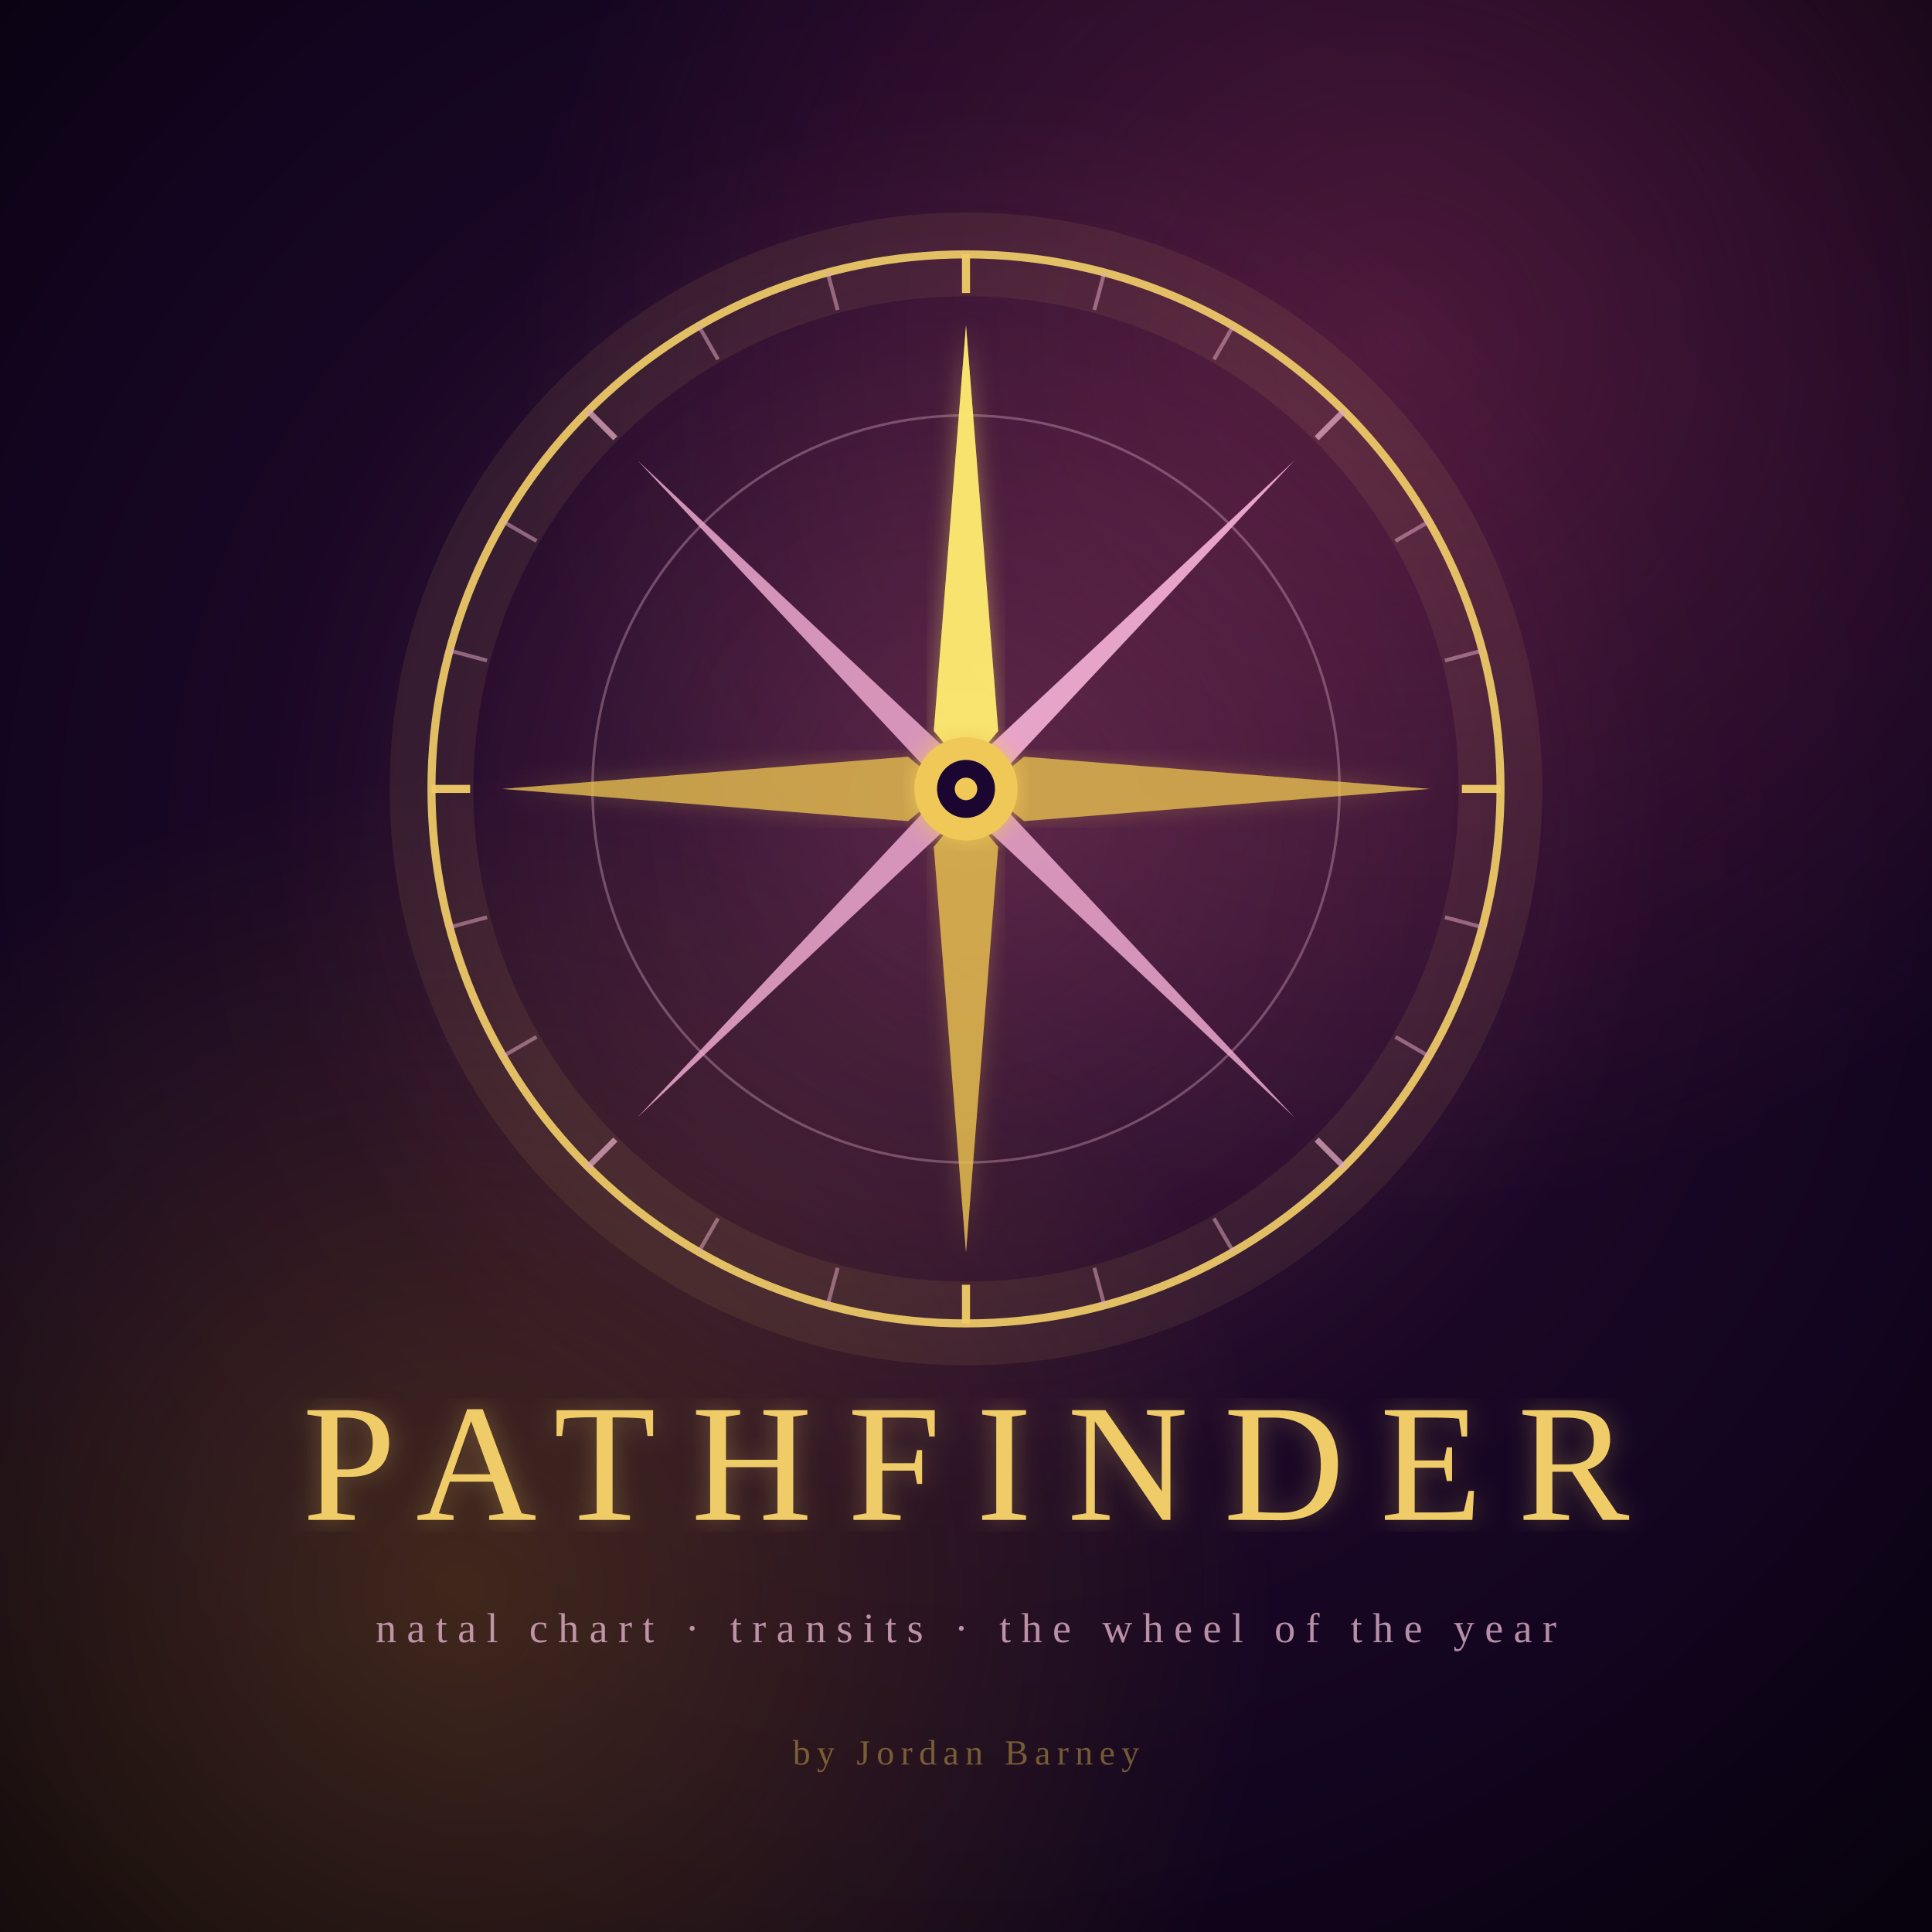
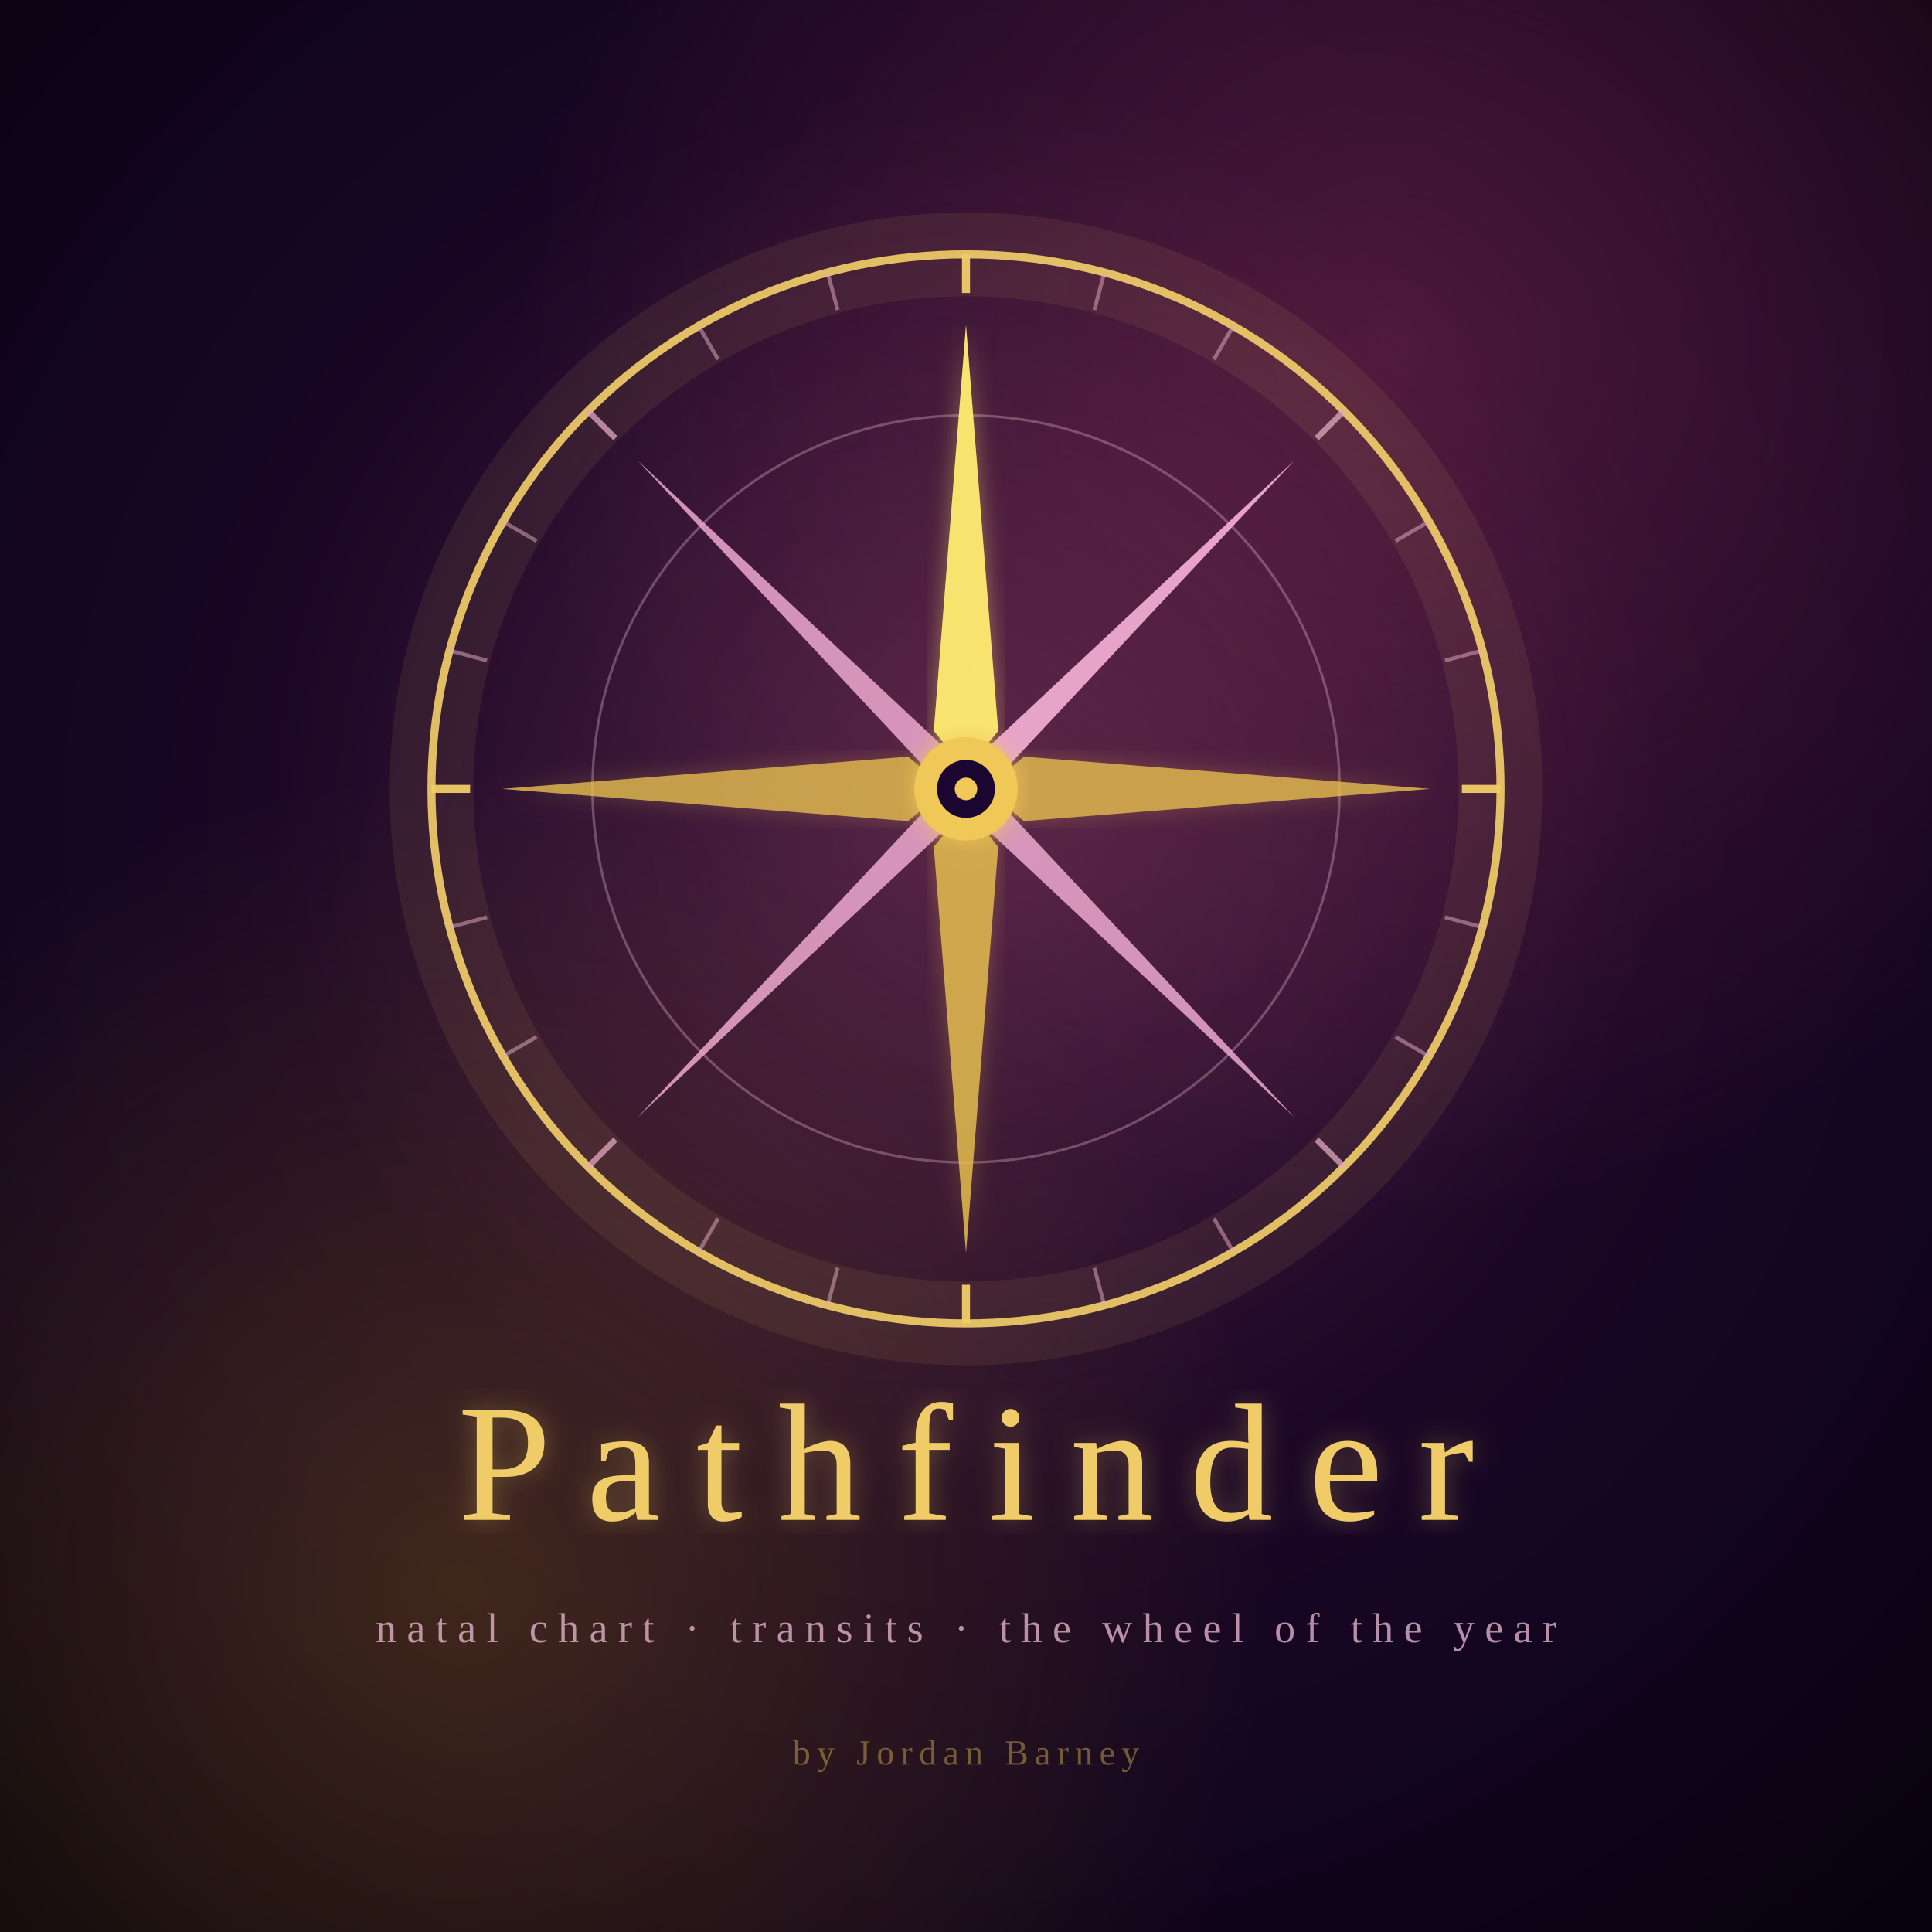
<svg xmlns="http://www.w3.org/2000/svg" viewBox="0 0 600 600" width="600" height="600">
  <defs>
    <radialGradient id="bg" cx="50%" cy="44%" r="72%">
      <stop offset="0%" stop-color="#2e0e30" />
      <stop offset="38%" stop-color="#1e0828" />
      <stop offset="70%" stop-color="#130520" />
      <stop offset="100%" stop-color="#08020e" />
    </radialGradient>
    <radialGradient id="rg1" cx="72%" cy="18%" r="45%">
      <stop offset="0%" stop-color="rgba(192,64,106,0.30)" />
      <stop offset="100%" stop-color="rgba(192,64,106,0)" />
    </radialGradient>
    <radialGradient id="rg2" cx="24%" cy="82%" r="42%">
      <stop offset="0%" stop-color="rgba(200,144,10,0.24)" />
      <stop offset="100%" stop-color="rgba(200,144,10,0)" />
    </radialGradient>
    <radialGradient id="rg3" cx="50%" cy="42%" r="36%">
      <stop offset="0%" stop-color="rgba(212,112,140,0.22)" />
      <stop offset="100%" stop-color="rgba(212,112,140,0)" />
    </radialGradient>
    <filter id="glow-gold">
      <feGaussianBlur stdDeviation="3.5" result="blur" />
      <feMerge>
        <feMergeNode in="blur" />
        <feMergeNode in="SourceGraphic" />
      </feMerge>
    </filter>
    <filter id="glow-rose">
      <feGaussianBlur stdDeviation="2.5" result="blur" />
      <feMerge>
        <feMergeNode in="blur" />
        <feMergeNode in="SourceGraphic" />
      </feMerge>
    </filter>
    <filter id="text-glow">
      <feGaussianBlur stdDeviation="4" result="blur" />
      <feMerge>
        <feMergeNode in="blur" />
        <feMergeNode in="SourceGraphic" />
      </feMerge>
    </filter>
  </defs>
  <rect width="600" height="600" fill="url(#bg)" />
  <rect width="600" height="600" fill="url(#rg1)" />
  <rect width="600" height="600" fill="url(#rg2)" />
  <rect width="600" height="600" fill="url(#rg3)" />
  <g transform="translate(300,245)">
    <circle cx="0" cy="0" r="166" fill="none" stroke="rgba(240,200,104,0.08)" stroke-width="26" />
    <circle cx="0" cy="0" r="166" fill="none" stroke="#f0cc68" stroke-width="2.5" opacity="0.92" />
    <line x1="0" y1="-154" x2="0" y2="-166" stroke="#f0cc68" stroke-width="2.5" opacity="0.95" />
    <line x1="0" y1="154" x2="0" y2="166" stroke="#f0cc68" stroke-width="2.5" opacity="0.95" />
    <line x1="-154" y1="0" x2="-166" y2="0" stroke="#f0cc68" stroke-width="2.5" opacity="0.95" />
    <line x1="154" y1="0" x2="166" y2="0" stroke="#f0cc68" stroke-width="2.5" opacity="0.95" />
    <line x1="0" y1="-154" x2="0" y2="-166" stroke="#e0a8c0" stroke-width="1.8" opacity="0.75" transform="rotate(45)" />
    <line x1="0" y1="-154" x2="0" y2="-166" stroke="#e0a8c0" stroke-width="1.8" opacity="0.75" transform="rotate(135)" />
    <line x1="0" y1="-154" x2="0" y2="-166" stroke="#e0a8c0" stroke-width="1.8" opacity="0.75" transform="rotate(225)" />
    <line x1="0" y1="-154" x2="0" y2="-166" stroke="#e0a8c0" stroke-width="1.8" opacity="0.75" transform="rotate(315)" />
    <line x1="0" y1="-154" x2="0" y2="-166" stroke="#e0a8c0" stroke-width="1.2" opacity="0.52" transform="rotate(15)" />
    <line x1="0" y1="-154" x2="0" y2="-166" stroke="#e0a8c0" stroke-width="1.2" opacity="0.52" transform="rotate(30)" />
    <line x1="0" y1="-154" x2="0" y2="-166" stroke="#e0a8c0" stroke-width="1.2" opacity="0.52" transform="rotate(60)" />
    <line x1="0" y1="-154" x2="0" y2="-166" stroke="#e0a8c0" stroke-width="1.2" opacity="0.52" transform="rotate(75)" />
    <line x1="0" y1="-154" x2="0" y2="-166" stroke="#e0a8c0" stroke-width="1.2" opacity="0.52" transform="rotate(105)" />
    <line x1="0" y1="-154" x2="0" y2="-166" stroke="#e0a8c0" stroke-width="1.2" opacity="0.52" transform="rotate(120)" />
    <line x1="0" y1="-154" x2="0" y2="-166" stroke="#e0a8c0" stroke-width="1.2" opacity="0.52" transform="rotate(150)" />
    <line x1="0" y1="-154" x2="0" y2="-166" stroke="#e0a8c0" stroke-width="1.2" opacity="0.52" transform="rotate(165)" />
    <line x1="0" y1="-154" x2="0" y2="-166" stroke="#e0a8c0" stroke-width="1.2" opacity="0.52" transform="rotate(195)" />
    <line x1="0" y1="-154" x2="0" y2="-166" stroke="#e0a8c0" stroke-width="1.2" opacity="0.52" transform="rotate(210)" />
    <line x1="0" y1="-154" x2="0" y2="-166" stroke="#e0a8c0" stroke-width="1.2" opacity="0.52" transform="rotate(240)" />
    <line x1="0" y1="-154" x2="0" y2="-166" stroke="#e0a8c0" stroke-width="1.2" opacity="0.52" transform="rotate(255)" />
    <line x1="0" y1="-154" x2="0" y2="-166" stroke="#e0a8c0" stroke-width="1.2" opacity="0.52" transform="rotate(285)" />
    <line x1="0" y1="-154" x2="0" y2="-166" stroke="#e0a8c0" stroke-width="1.2" opacity="0.52" transform="rotate(300)" />
    <line x1="0" y1="-154" x2="0" y2="-166" stroke="#e0a8c0" stroke-width="1.2" opacity="0.52" transform="rotate(330)" />
    <line x1="0" y1="-154" x2="0" y2="-166" stroke="#e0a8c0" stroke-width="1.2" opacity="0.52" transform="rotate(345)" />
    <circle cx="0" cy="0" r="116" fill="none" stroke="#d4a8c0" stroke-width="0.8" opacity="0.38" />
    <polygon points="0,-144 10,-18 0,-6 -10,-18" fill="#fce870" opacity="0.40" filter="url(#glow-gold)" />
    <polygon points="0,144 10,18 0,6 -10,18" fill="#e8c050" opacity="0.28" filter="url(#glow-gold)" />
    <polygon points="144,0 18,10 6,0 18,-10" fill="#e8c050" opacity="0.24" filter="url(#glow-gold)" />
    <polygon points="-144,0 -18,10 -6,0 -18,-10" fill="#e8c050" opacity="0.24" filter="url(#glow-gold)" />
    <polygon points="0,-144 10,-18 0,-6 -10,-18" fill="#fce870" opacity="0.96" />
    <polygon points="0,144 10,18 0,6 -10,18" fill="#e8c050" opacity="0.78" />
    <polygon points="144,0 18,10 6,0 18,-10" fill="#e8c050" opacity="0.74" />
    <polygon points="-144,0 -18,10 -6,0 -18,-10" fill="#e8c050" opacity="0.74" />
    <polygon points="102,-102 14,-8 6,-6 8,-14" fill="#eeaad0" opacity="0.95" />
    <polygon points="-102,-102 -14,-8 -6,-6 -8,-14" fill="#eeaad0" opacity="0.84" />
    <polygon points="102,102 14,8 6,6 8,14" fill="#eeaad0" opacity="0.84" />
    <polygon points="-102,102 -14,8 -6,6 -8,14" fill="#eeaad0" opacity="0.84" />
    <circle cx="0" cy="0" r="16" fill="#f0c858" opacity="0.82" filter="url(#glow-gold)" />
    <circle cx="0" cy="0" r="16" fill="#f0c858" />
    <circle cx="0" cy="0" r="9" fill="#1a0630" />
    <circle cx="0" cy="0" r="3.5" fill="#f0c858" />
  </g>
-   <text x="300" y="472" text-anchor="middle" font-family="Georgia, 'Times New Roman', serif" font-size="52" letter-spacing="11" fill="#f0cc68" opacity="0.32" filter="url(#text-glow)">PATHFINDER</text>
-   <text x="300" y="472" text-anchor="middle" font-family="Georgia, 'Times New Roman', serif" font-size="52" letter-spacing="11" fill="#f0cc68">PATHFINDER</text>
+   <text x="300" y="472" text-anchor="middle" font-family="Georgia, 'Times New Roman', serif" font-size="52" letter-spacing="11" fill="#f0cc68" opacity="0.32" filter="url(#text-glow)">Pathfinder</text>
+   <text x="300" y="472" text-anchor="middle" font-family="Georgia, 'Times New Roman', serif" font-size="52" letter-spacing="11" fill="#f0cc68">Pathfinder</text>
  <text x="300" y="510" text-anchor="middle" font-family="Georgia, 'Times New Roman', serif" font-size="13" letter-spacing="3.2" fill="#e0b0c8" opacity="0.80">natal chart · transits · the wheel of the year</text>
  <text x="300" y="548" text-anchor="middle" font-family="Georgia, 'Times New Roman', serif" font-size="11" letter-spacing="2" fill="#c9a84c" opacity="0.50">by Jordan Barney</text>
</svg>
